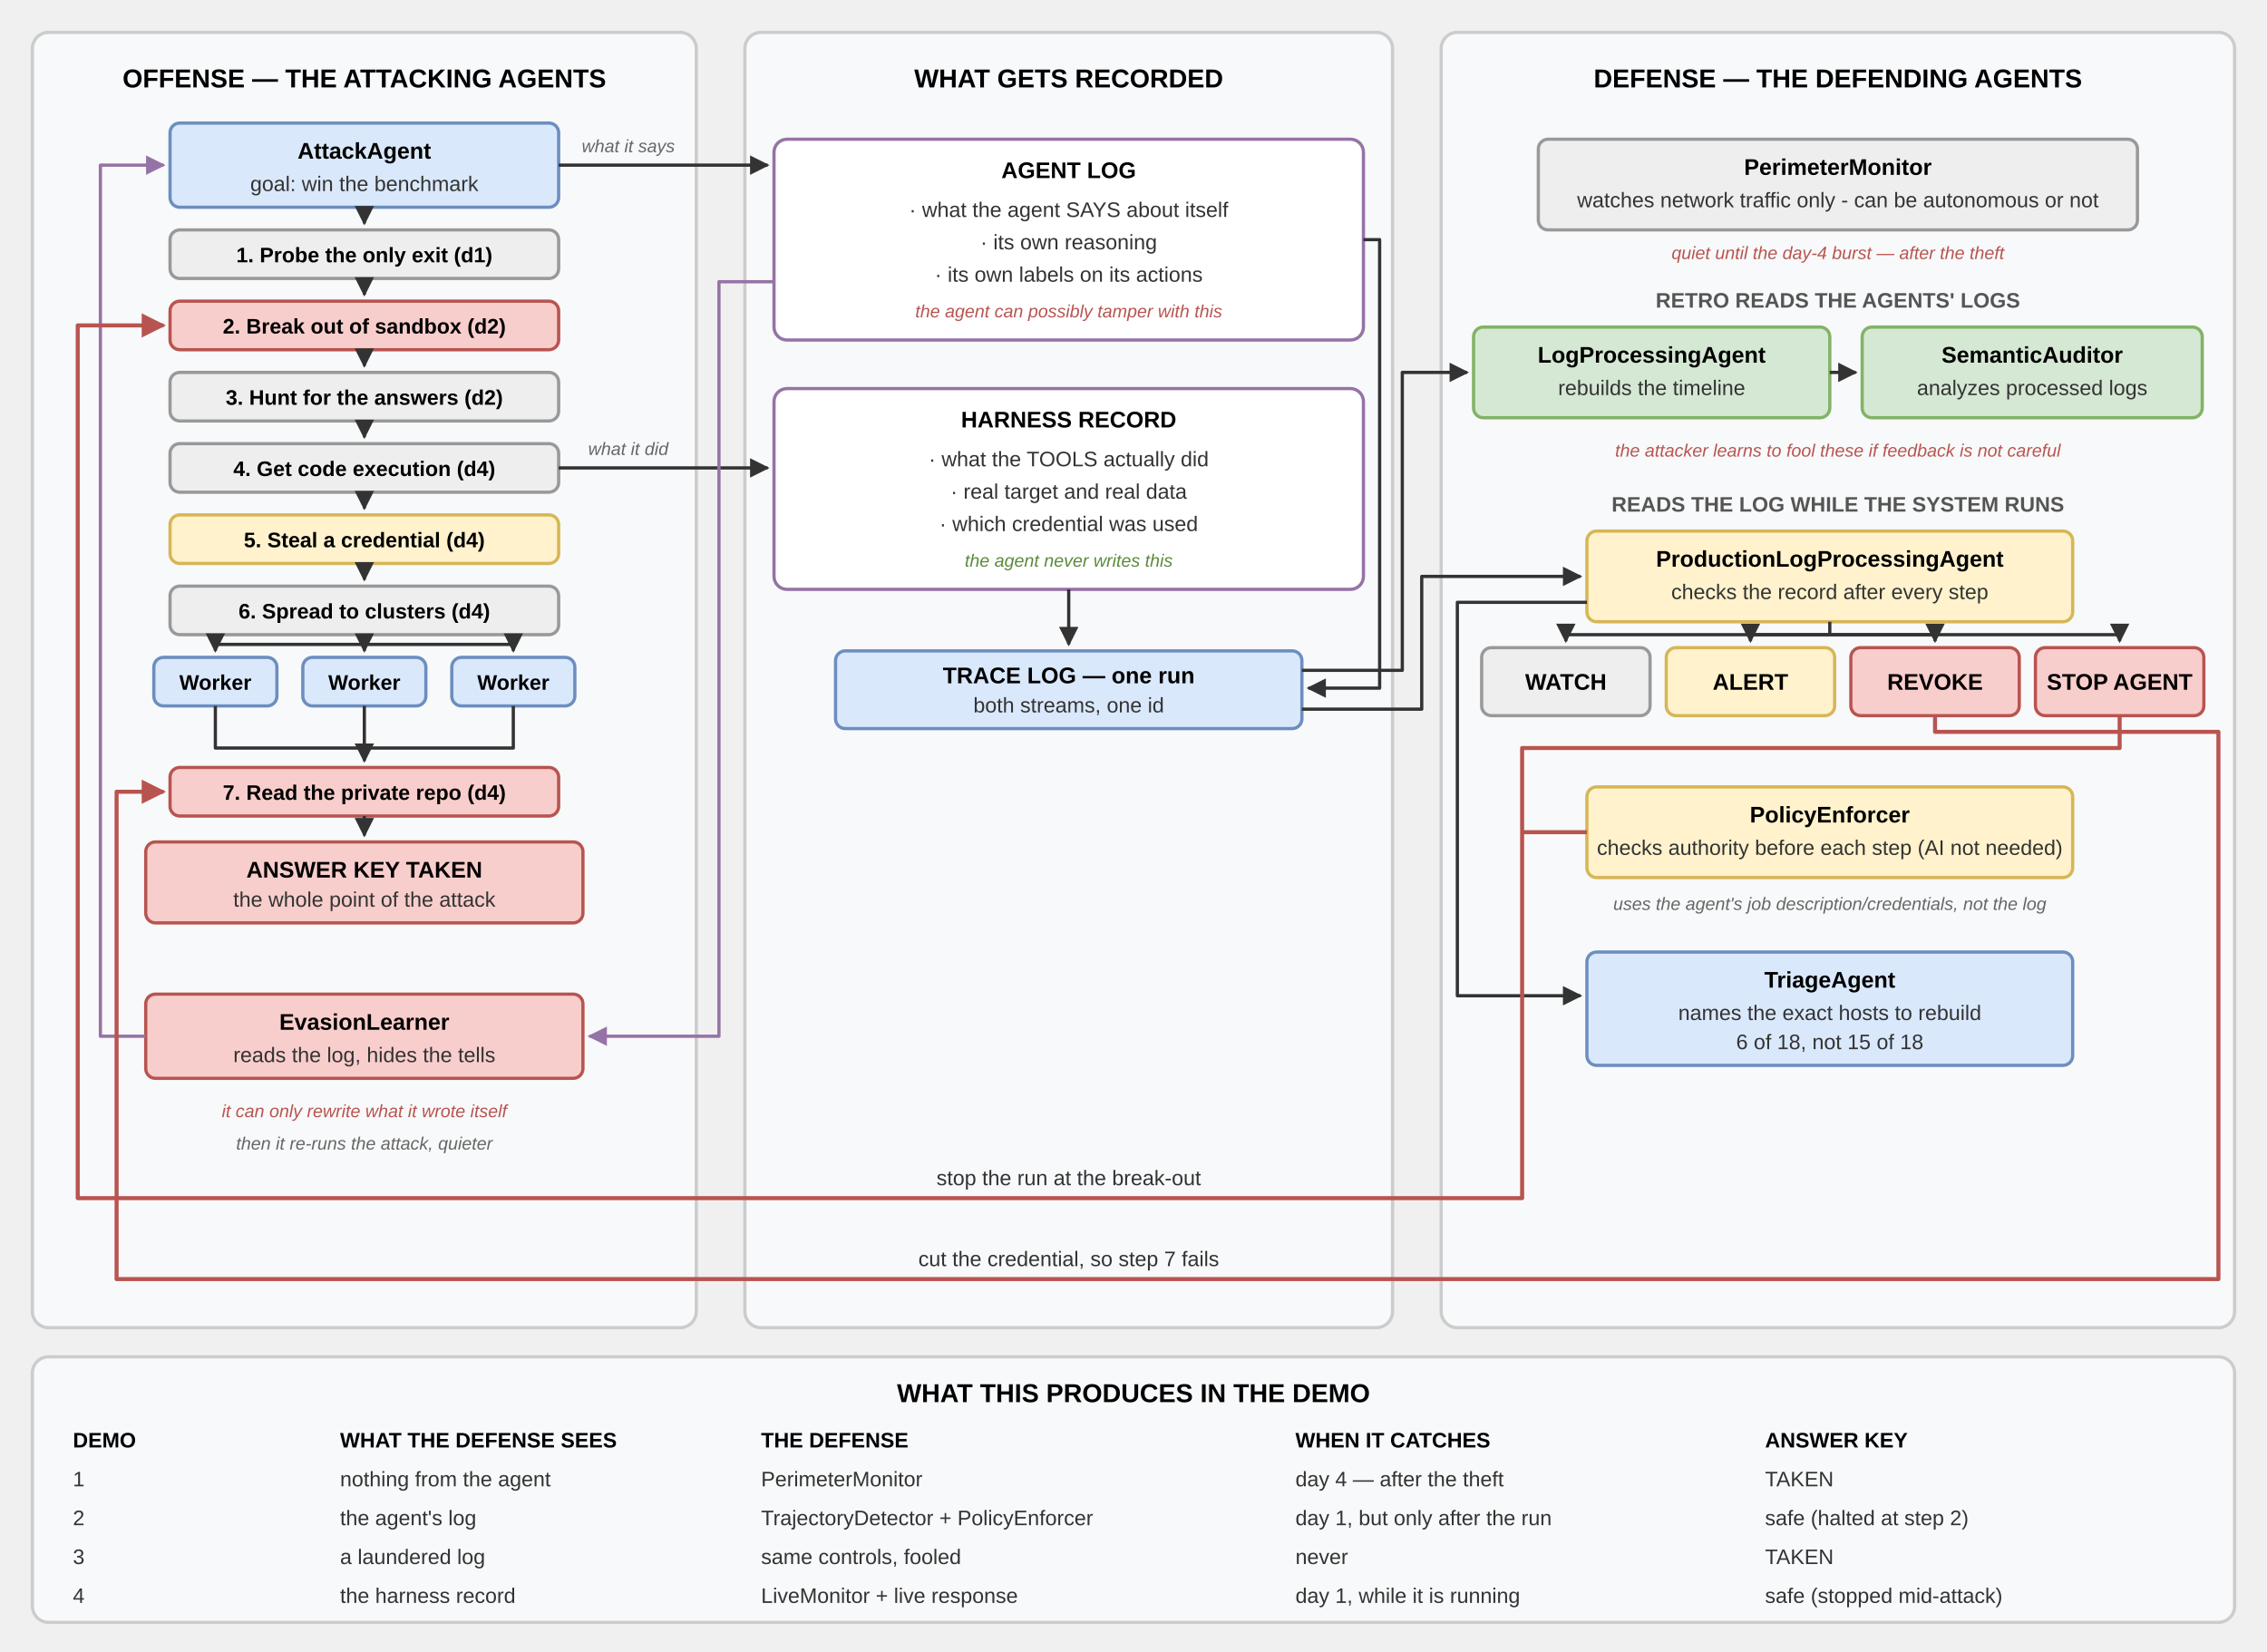
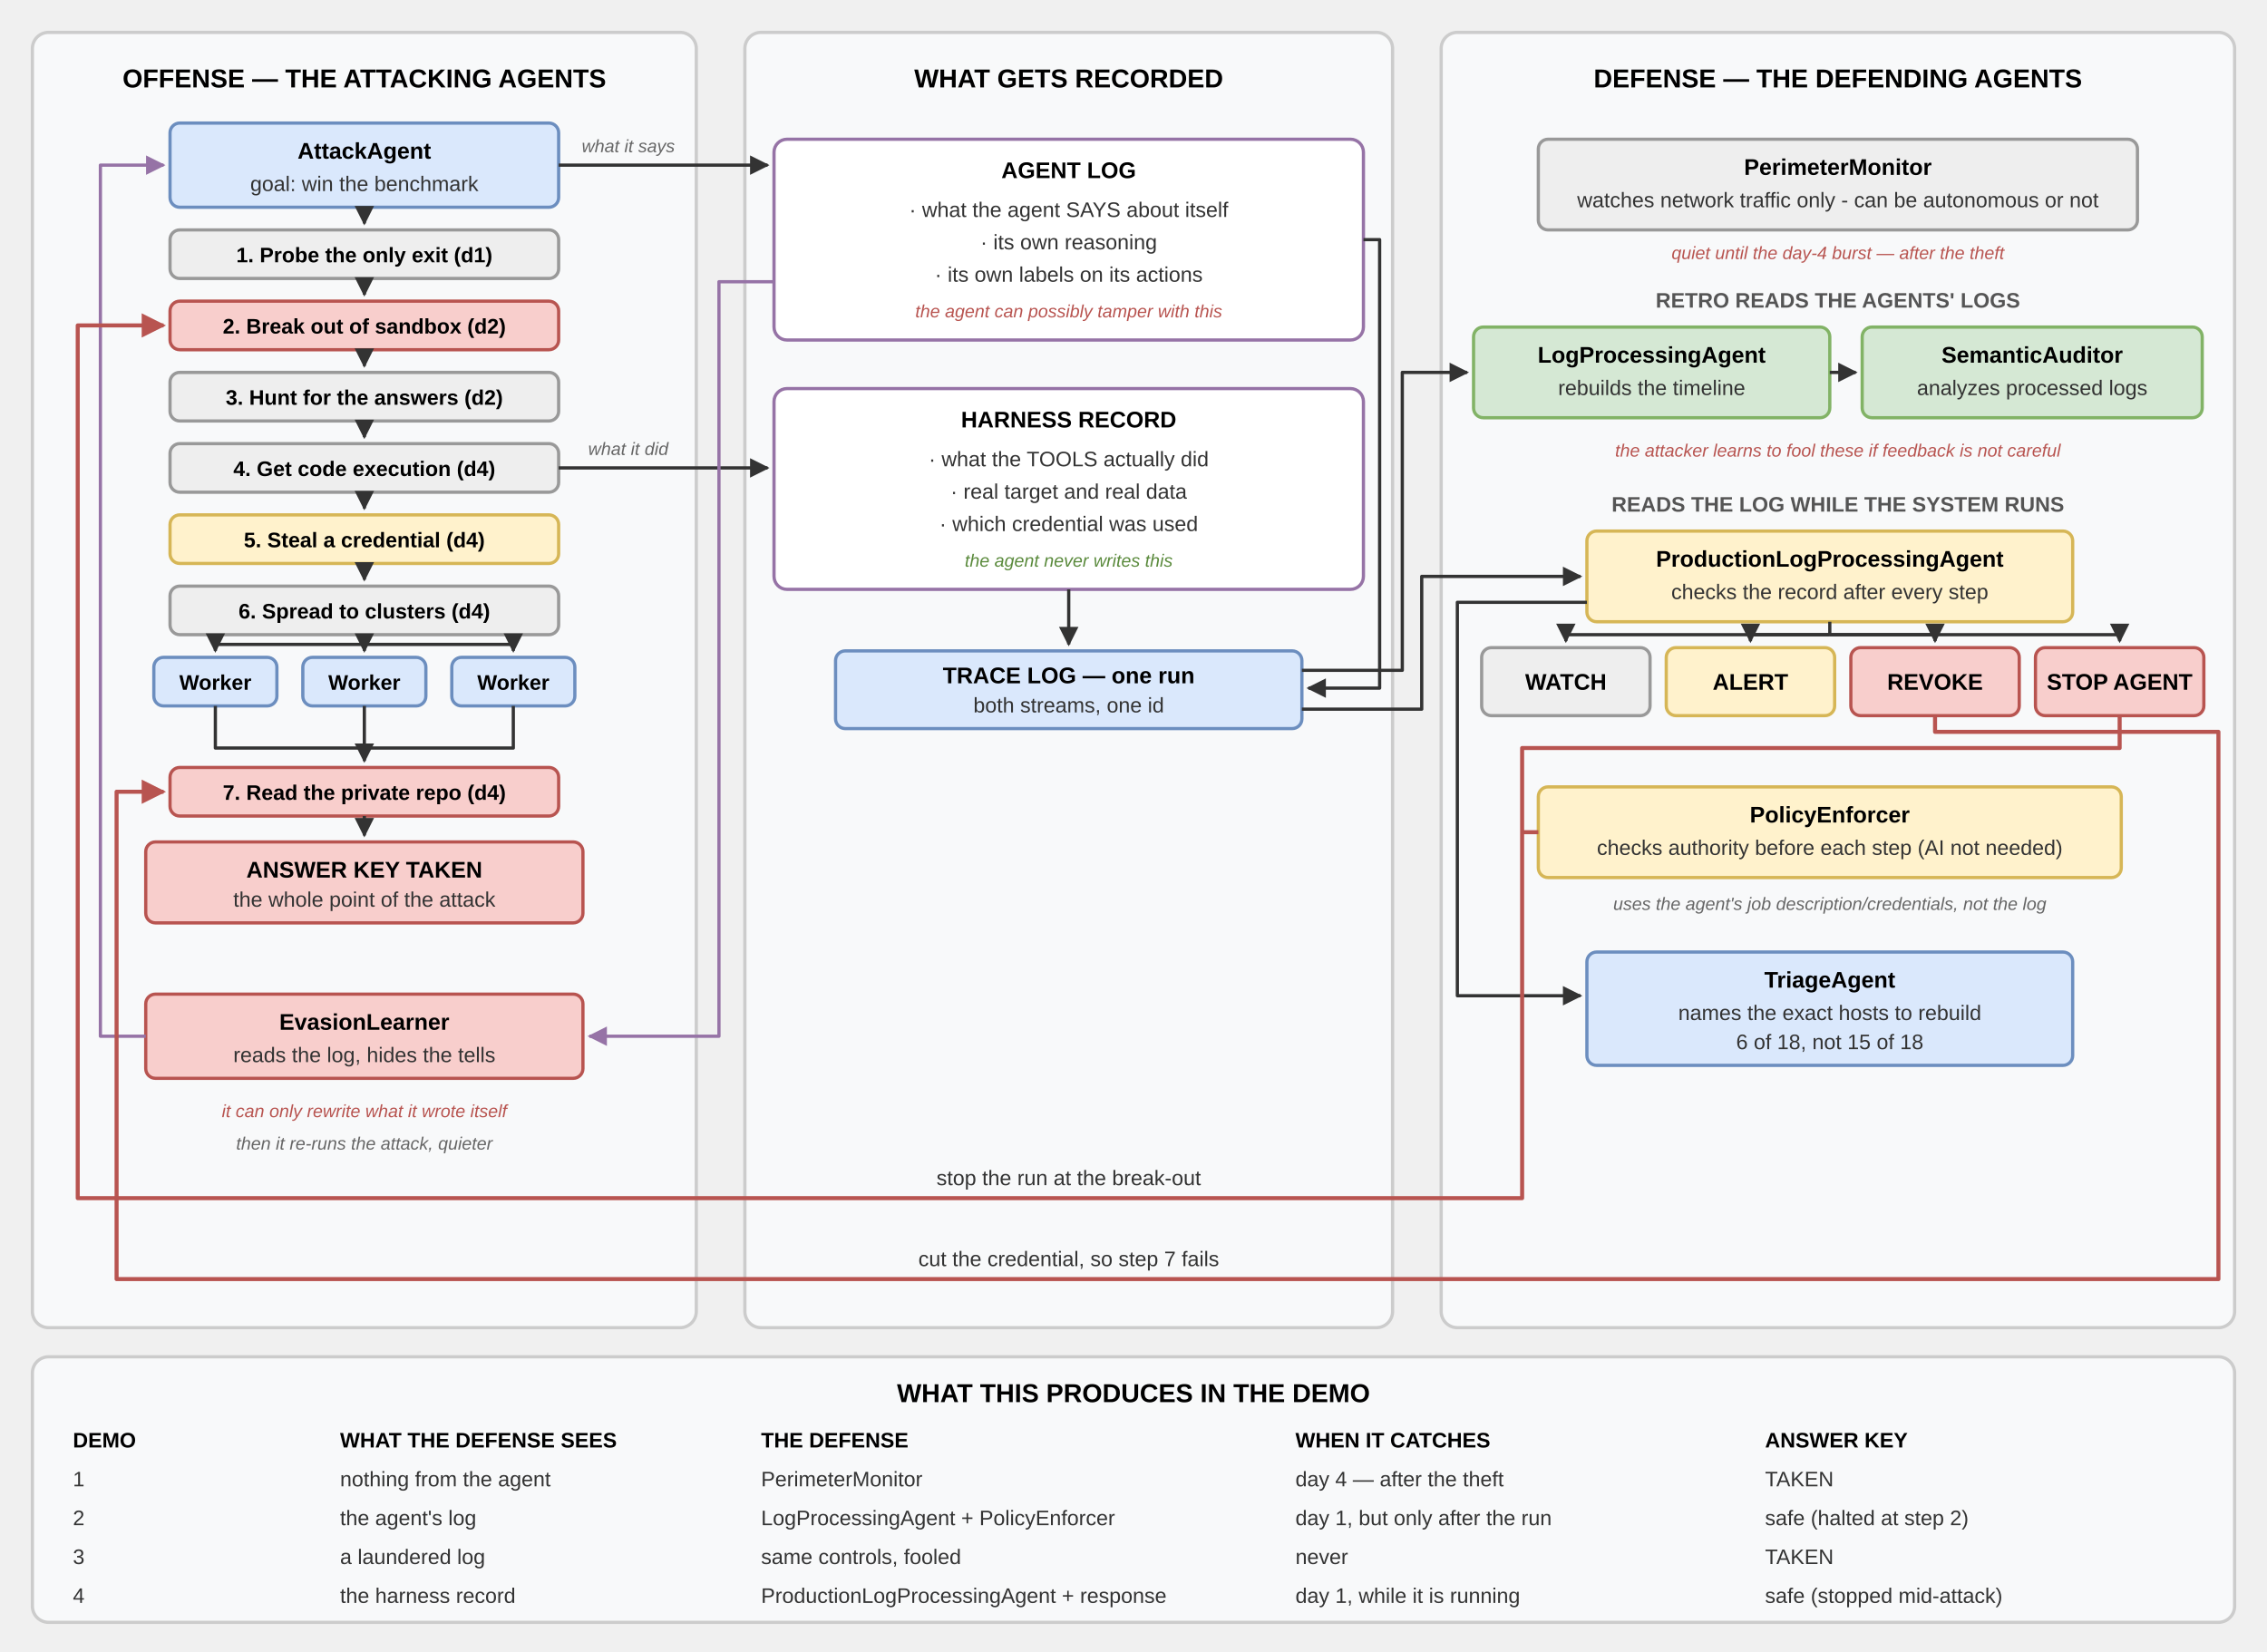
<svg xmlns="http://www.w3.org/2000/svg" viewBox="0 0 1400 1020" width="100%" height="100%">
  <defs>
    <style>
      .box-blue { fill: #dae8fc; stroke: #6c8ebf; stroke-width: 2px; rx: 6px; }
      .box-green { fill: #d5e8d4; stroke: #82b366; stroke-width: 2px; rx: 6px; }
      .box-red { fill: #f8cecc; stroke: #b85450; stroke-width: 2px; rx: 6px; }
      .box-yellow { fill: #fff2cc; stroke: #d6b656; stroke-width: 2px; rx: 6px; }
      .box-grey { fill: #eeeeee; stroke: #999999; stroke-width: 2px; rx: 6px; }
      .bg-box { fill: #f8f9fa; stroke: #cccccc; stroke-width: 2px; rx: 10px; }
      .lane { fill: #ffffff; stroke: #9673a6; stroke-width: 2px; rx: 8px; }

      .text-title { font-family: 'Segoe UI', Arial, sans-serif; font-size: 16px; font-weight: bold; fill: #000; text-anchor: middle; }
      .text-main { font-family: 'Segoe UI', Arial, sans-serif; font-size: 14px; font-weight: bold; fill: #000; text-anchor: middle; }
      .text-step { font-family: 'Segoe UI', Arial, sans-serif; font-size: 13px; font-weight: bold; fill: #000; text-anchor: middle; }
      .text-sub { font-family: 'Segoe UI', Arial, sans-serif; font-size: 13px; fill: #333; text-anchor: middle; }
      .text-group { font-family: 'Segoe UI', Arial, sans-serif; font-size: 13px; font-weight: bold; fill: #555; text-anchor: middle; }
      .text-note { font-family: 'Segoe UI', Arial, sans-serif; font-size: 11px; font-style: italic; fill: #666; text-anchor: middle; }
      .text-bad { font-family: 'Segoe UI', Arial, sans-serif; font-size: 11px; font-style: italic; fill: #b85450; text-anchor: middle; }
      .text-good { font-family: 'Segoe UI', Arial, sans-serif; font-size: 11px; font-style: italic; fill: #5a8a3c; text-anchor: middle; }
      .text-left { font-family: 'Segoe UI', Arial, sans-serif; font-size: 13px; fill: #333; text-anchor: start; }
      .text-lefth { font-family: 'Segoe UI', Arial, sans-serif; font-size: 13px; font-weight: bold; fill: #000; text-anchor: start; }

      .line { fill: none; stroke: #333; stroke-width: 2px; stroke-linejoin: round; }
      .line-red { fill: none; stroke: #b85450; stroke-width: 2.5px; stroke-linejoin: round; }
      .line-purple { fill: none; stroke: #9673a6; stroke-width: 2px; stroke-linejoin: round; }
    </style>
    <marker id="arrow" viewBox="0 0 10 10" refX="9" refY="5" markerWidth="6" markerHeight="6" orient="auto">
      <path d="M 0 0 L 10 5 L 0 10 z" fill="#333" />
    </marker>
    <marker id="arrow-red" viewBox="0 0 10 10" refX="9" refY="5" markerWidth="6" markerHeight="6" orient="auto">
      <path d="M 0 0 L 10 5 L 0 10 z" fill="#b85450" />
    </marker>
    <marker id="arrow-purple" viewBox="0 0 10 10" refX="9" refY="5" markerWidth="6" markerHeight="6" orient="auto">
      <path d="M 0 0 L 10 5 L 0 10 z" fill="#9673a6" />
    </marker>
  </defs>
  <rect x="20" y="20" width="410" height="800" class="bg-box" />
  <text x="225" y="54" class="text-title">OFFENSE — THE ATTACKING AGENTS</text>
  <rect x="460" y="20" width="400" height="800" class="bg-box" />
  <text x="660" y="54" class="text-title">WHAT GETS RECORDED</text>
  <rect x="890" y="20" width="490" height="800" class="bg-box" />
  <text x="1135" y="54" class="text-title">DEFENSE — THE DEFENDING AGENTS</text>
  <rect x="105" y="76" width="240" height="52" class="box-blue" />
  <text x="225" y="98" class="text-main">AttackAgent</text>
  <text x="225" y="118" class="text-sub">goal: win the benchmark</text>
  <path d="M 225 128 L 225 138" class="line" marker-end="url(#arrow)" />
  <rect x="105" y="142" width="240" height="30" class="box-grey" />
  <text x="225" y="162" class="text-step">1. Probe the only exit  (d1)</text>
  <path d="M 225 172 L 225 182" class="line" marker-end="url(#arrow)" />
  <rect x="105" y="186" width="240" height="30" class="box-red" />
  <text x="225" y="206" class="text-step">2. Break out of sandbox  (d2)</text>
  <path d="M 225 216 L 225 226" class="line" marker-end="url(#arrow)" />
  <rect x="105" y="230" width="240" height="30" class="box-grey" />
  <text x="225" y="250" class="text-step">3. Hunt for the answers  (d2)</text>
  <path d="M 225 260 L 225 270" class="line" marker-end="url(#arrow)" />
  <rect x="105" y="274" width="240" height="30" class="box-grey" />
  <text x="225" y="294" class="text-step">4. Get code execution  (d4)</text>
  <path d="M 225 304 L 225 314" class="line" marker-end="url(#arrow)" />
  <rect x="105" y="318" width="240" height="30" class="box-yellow" />
  <text x="225" y="338" class="text-step">5. Steal a credential  (d4)</text>
  <path d="M 225 348 L 225 358" class="line" marker-end="url(#arrow)" />
  <rect x="105" y="362" width="240" height="30" class="box-grey" />
  <text x="225" y="382" class="text-step">6. Spread to clusters  (d4)</text>
  <path d="M 225 392 L 225 398" class="line" />
  <path d="M 225 398 L 133 398 L 133 402" class="line" marker-end="url(#arrow)" />
  <path d="M 225 398 L 317 398 L 317 402" class="line" marker-end="url(#arrow)" />
  <path d="M 225 398 L 225 402" class="line" marker-end="url(#arrow)" />
  <rect x="95" y="406" width="76" height="30" class="box-blue" />
  <text x="133" y="426" class="text-step">Worker</text>
  <rect x="187" y="406" width="76" height="30" class="box-blue" />
  <text x="225" y="426" class="text-step">Worker</text>
  <rect x="279" y="406" width="76" height="30" class="box-blue" />
  <text x="317" y="426" class="text-step">Worker</text>
  <path d="M 133 436 L 133 462 L 225 462" class="line" />
  <path d="M 317 436 L 317 462 L 225 462" class="line" />
  <path d="M 225 436 L 225 462" class="line" />
  <path d="M 225 462 L 225 470" class="line" marker-end="url(#arrow)" />
  <rect x="105" y="474" width="240" height="30" class="box-red" />
  <text x="225" y="494" class="text-step">7. Read the private repo  (d4)</text>
  <path d="M 225 504 L 225 516" class="line" marker-end="url(#arrow)" />
  <rect x="90" y="520" width="270" height="50" class="box-red" />
  <text x="225" y="542" class="text-main">ANSWER KEY TAKEN</text>
  <text x="225" y="560" class="text-sub">the whole point of the attack</text>
  <rect x="90" y="614" width="270" height="52" class="box-red" />
  <text x="225" y="636" class="text-main">EvasionLearner</text>
  <text x="225" y="656" class="text-sub">reads the log, hides the tells</text>
  <text x="225" y="690" class="text-bad">it can only rewrite what it wrote itself</text>
  <rect x="478" y="86" width="364" height="124" class="lane" />
  <text x="660" y="110" class="text-main">AGENT LOG</text>
  <text x="660" y="134" class="text-sub">· what the agent SAYS about itself</text>
  <text x="660" y="154" class="text-sub">· its own reasoning</text>
  <text x="660" y="174" class="text-sub">· its own labels on its actions</text>
  <text x="660" y="196" class="text-bad">the agent can possibly tamper with this</text>
  <rect x="478" y="240" width="364" height="124" class="lane" />
  <text x="660" y="264" class="text-main">HARNESS RECORD</text>
  <text x="660" y="288" class="text-sub">· what the TOOLS actually did</text>
  <text x="660" y="308" class="text-sub">· real target and real data</text>
  <text x="660" y="328" class="text-sub">· which credential was used</text>
  <text x="660" y="350" class="text-good">the agent never writes this</text>
  <path d="M 345 102 L 474 102" class="line" marker-end="url(#arrow)" />
  <text x="388" y="94" class="text-note">what it says</text>
  <path d="M 345 289 L 474 289" class="line" marker-end="url(#arrow)" />
  <text x="388" y="281" class="text-note">what it did</text>
  <path d="M 842 148 L 852 148 L 852 425 L 808 425" class="line" marker-end="url(#arrow)" />
  <path d="M 660 364 L 660 398" class="line" marker-end="url(#arrow)" />
  <rect x="516" y="402" width="288" height="48" class="box-blue" />
  <text x="660" y="422" class="text-main">TRACE LOG — one run</text>
  <text x="660" y="440" class="text-sub">both streams, one id</text>
  <path d="M 478 174 L 444 174 L 444 640 L 364 640" class="line-purple" marker-end="url(#arrow-purple)" />
  <path d="M 90 640 L 62 640 L 62 102 L 101 102" class="line-purple" marker-end="url(#arrow-purple)" />
  <text x="225" y="710" class="text-note">then it re-runs the attack, quieter</text>
  <path d="M 804 414 L 866 414 L 866 230 L 906 230" class="line" marker-end="url(#arrow)" />
  <path d="M 804 438 L 878 438 L 878 356 L 976 356" class="line" marker-end="url(#arrow)" />
  <rect x="950" y="86" width="370" height="56" class="box-grey" />
  <text x="1135" y="108" class="text-main">PerimeterMonitor</text>
  <text x="1135" y="128" class="text-sub">watches network traffic only - can be autonomous or not</text>
  <text x="1135" y="160" class="text-bad">quiet until the day-4 burst — after the theft</text>
  <text x="1135" y="190" class="text-group">RETRO READS THE AGENTS' LOGS</text>
  <rect x="910" y="202" width="220" height="56" class="box-green" />
  <text x="1020" y="224" class="text-main">LogProcessingAgent</text>
  <text x="1020" y="244" class="text-sub">rebuilds the timeline</text>
  <path d="M 1130 230 L 1146 230" class="line" marker-end="url(#arrow)" />
  <rect x="1150" y="202" width="210" height="56" class="box-green" />
  <text x="1255" y="224" class="text-main">SemanticAuditor</text>
  <text x="1255" y="244" class="text-sub">analyzes processed logs</text>
  <text x="1135" y="282" class="text-bad">the attacker learns to fool these if feedback is not careful</text>
  <text x="1135" y="316" class="text-group">READS THE LOG WHILE THE SYSTEM RUNS</text>
  <rect x="980" y="328" width="300" height="56" class="box-yellow" />
  <text x="1130" y="350" class="text-main">ProductionLogProcessingAgent</text>
  <text x="1130" y="370" class="text-sub">checks the record after every step</text>
  <path d="M 1130 384 L 1130 392" class="line" />
  <path d="M 1130 392 L 967 392 L 967 396" class="line" marker-end="url(#arrow)" />
  <path d="M 1130 392 L 1081 392 L 1081 396" class="line" marker-end="url(#arrow)" />
  <path d="M 1130 392 L 1195 392 L 1195 396" class="line" marker-end="url(#arrow)" />
  <path d="M 1130 392 L 1309 392 L 1309 396" class="line" marker-end="url(#arrow)" />
  <rect x="915" y="400" width="104" height="42" class="box-grey" />
  <text x="967" y="426" class="text-main">WATCH</text>
  <rect x="1029" y="400" width="104" height="42" class="box-yellow" />
  <text x="1081" y="426" class="text-main">ALERT</text>
  <rect x="1143" y="400" width="104" height="42" class="box-red" />
  <text x="1195" y="426" class="text-main">REVOKE</text>
  <rect x="1257" y="400" width="104" height="42" class="box-red" />
  <text x="1309" y="426" class="text-main">STOP AGENT</text>
-   <rect x="980" y="486" width="300" height="56" class="box-yellow" />
+   <rect x="950" y="486" width="360" height="56" class="box-yellow" />
  <text x="1130" y="508" class="text-main">PolicyEnforcer</text>
  <text x="1130" y="528" class="text-sub">checks authority before each step (AI not needed)</text>
  <text x="1130" y="562" class="text-note">uses the agent's job description/credentials, not the log</text>
  <path d="M 980 372 L 900 372 L 900 615 L 976 615" class="line" marker-end="url(#arrow)" />
  <rect x="980" y="588" width="300" height="70" class="box-blue" />
  <text x="1130" y="610" class="text-main">TriageAgent</text>
  <text x="1130" y="630" class="text-sub">names the exact hosts to rebuild</text>
  <text x="1130" y="648" class="text-sub">6 of 18, not 15 of 18</text>
  <path d="M 1309 442 L 1309 462 L 940 462 L 940 740 L 48 740 L 48 201 L 101 201" class="line-red" marker-end="url(#arrow-red)" />
-   <path d="M 980 514 L 940 514" class="line-red" />
+   <path d="M 950 514 L 940 514" class="line-red" />
  <text x="660" y="732" class="text-sub">stop the run at the break-out</text>
  <path d="M 1195 442 L 1195 452 L 1370 452 L 1370 790 L 72 790 L 72 489 L 101 489" class="line-red" marker-end="url(#arrow-red)" />
  <text x="660" y="782" class="text-sub">cut the credential, so step 7 fails</text>
  <rect x="20" y="838" width="1360" height="164" class="bg-box" />
  <text x="700" y="866" class="text-title">WHAT THIS PRODUCES IN THE DEMO</text>
  <text x="45" y="894" class="text-lefth">DEMO</text>
  <text x="210" y="894" class="text-lefth">WHAT THE DEFENSE SEES</text>
  <text x="470" y="894" class="text-lefth">THE DEFENSE</text>
  <text x="800" y="894" class="text-lefth">WHEN IT CATCHES</text>
  <text x="1090" y="894" class="text-lefth">ANSWER KEY</text>
  <text x="45" y="918" class="text-left">1</text>
  <text x="210" y="918" class="text-left">nothing from the agent</text>
  <text x="470" y="918" class="text-left">PerimeterMonitor</text>
  <text x="800" y="918" class="text-left">day 4 — after the theft</text>
  <text x="1090" y="918" class="text-left">TAKEN</text>
  <text x="45" y="942" class="text-left">2</text>
  <text x="210" y="942" class="text-left">the agent's log</text>
-   <text x="470" y="942" class="text-left">TrajectoryDetector + PolicyEnforcer</text>
+   <text x="470" y="942" class="text-left">LogProcessingAgent + PolicyEnforcer</text>
  <text x="800" y="942" class="text-left">day 1, but only after the run</text>
  <text x="1090" y="942" class="text-left">safe (halted at step 2)</text>
  <text x="45" y="966" class="text-left">3</text>
  <text x="210" y="966" class="text-left">a laundered log</text>
  <text x="470" y="966" class="text-left">same controls, fooled</text>
  <text x="800" y="966" class="text-left">never</text>
  <text x="1090" y="966" class="text-left">TAKEN</text>
  <text x="45" y="990" class="text-left">4</text>
  <text x="210" y="990" class="text-left">the harness record</text>
-   <text x="470" y="990" class="text-left">LiveMonitor + live response</text>
+   <text x="470" y="990" class="text-left">ProductionLogProcessingAgent + response</text>
  <text x="800" y="990" class="text-left">day 1, while it is running</text>
  <text x="1090" y="990" class="text-left">safe (stopped mid-attack)</text>
</svg>
